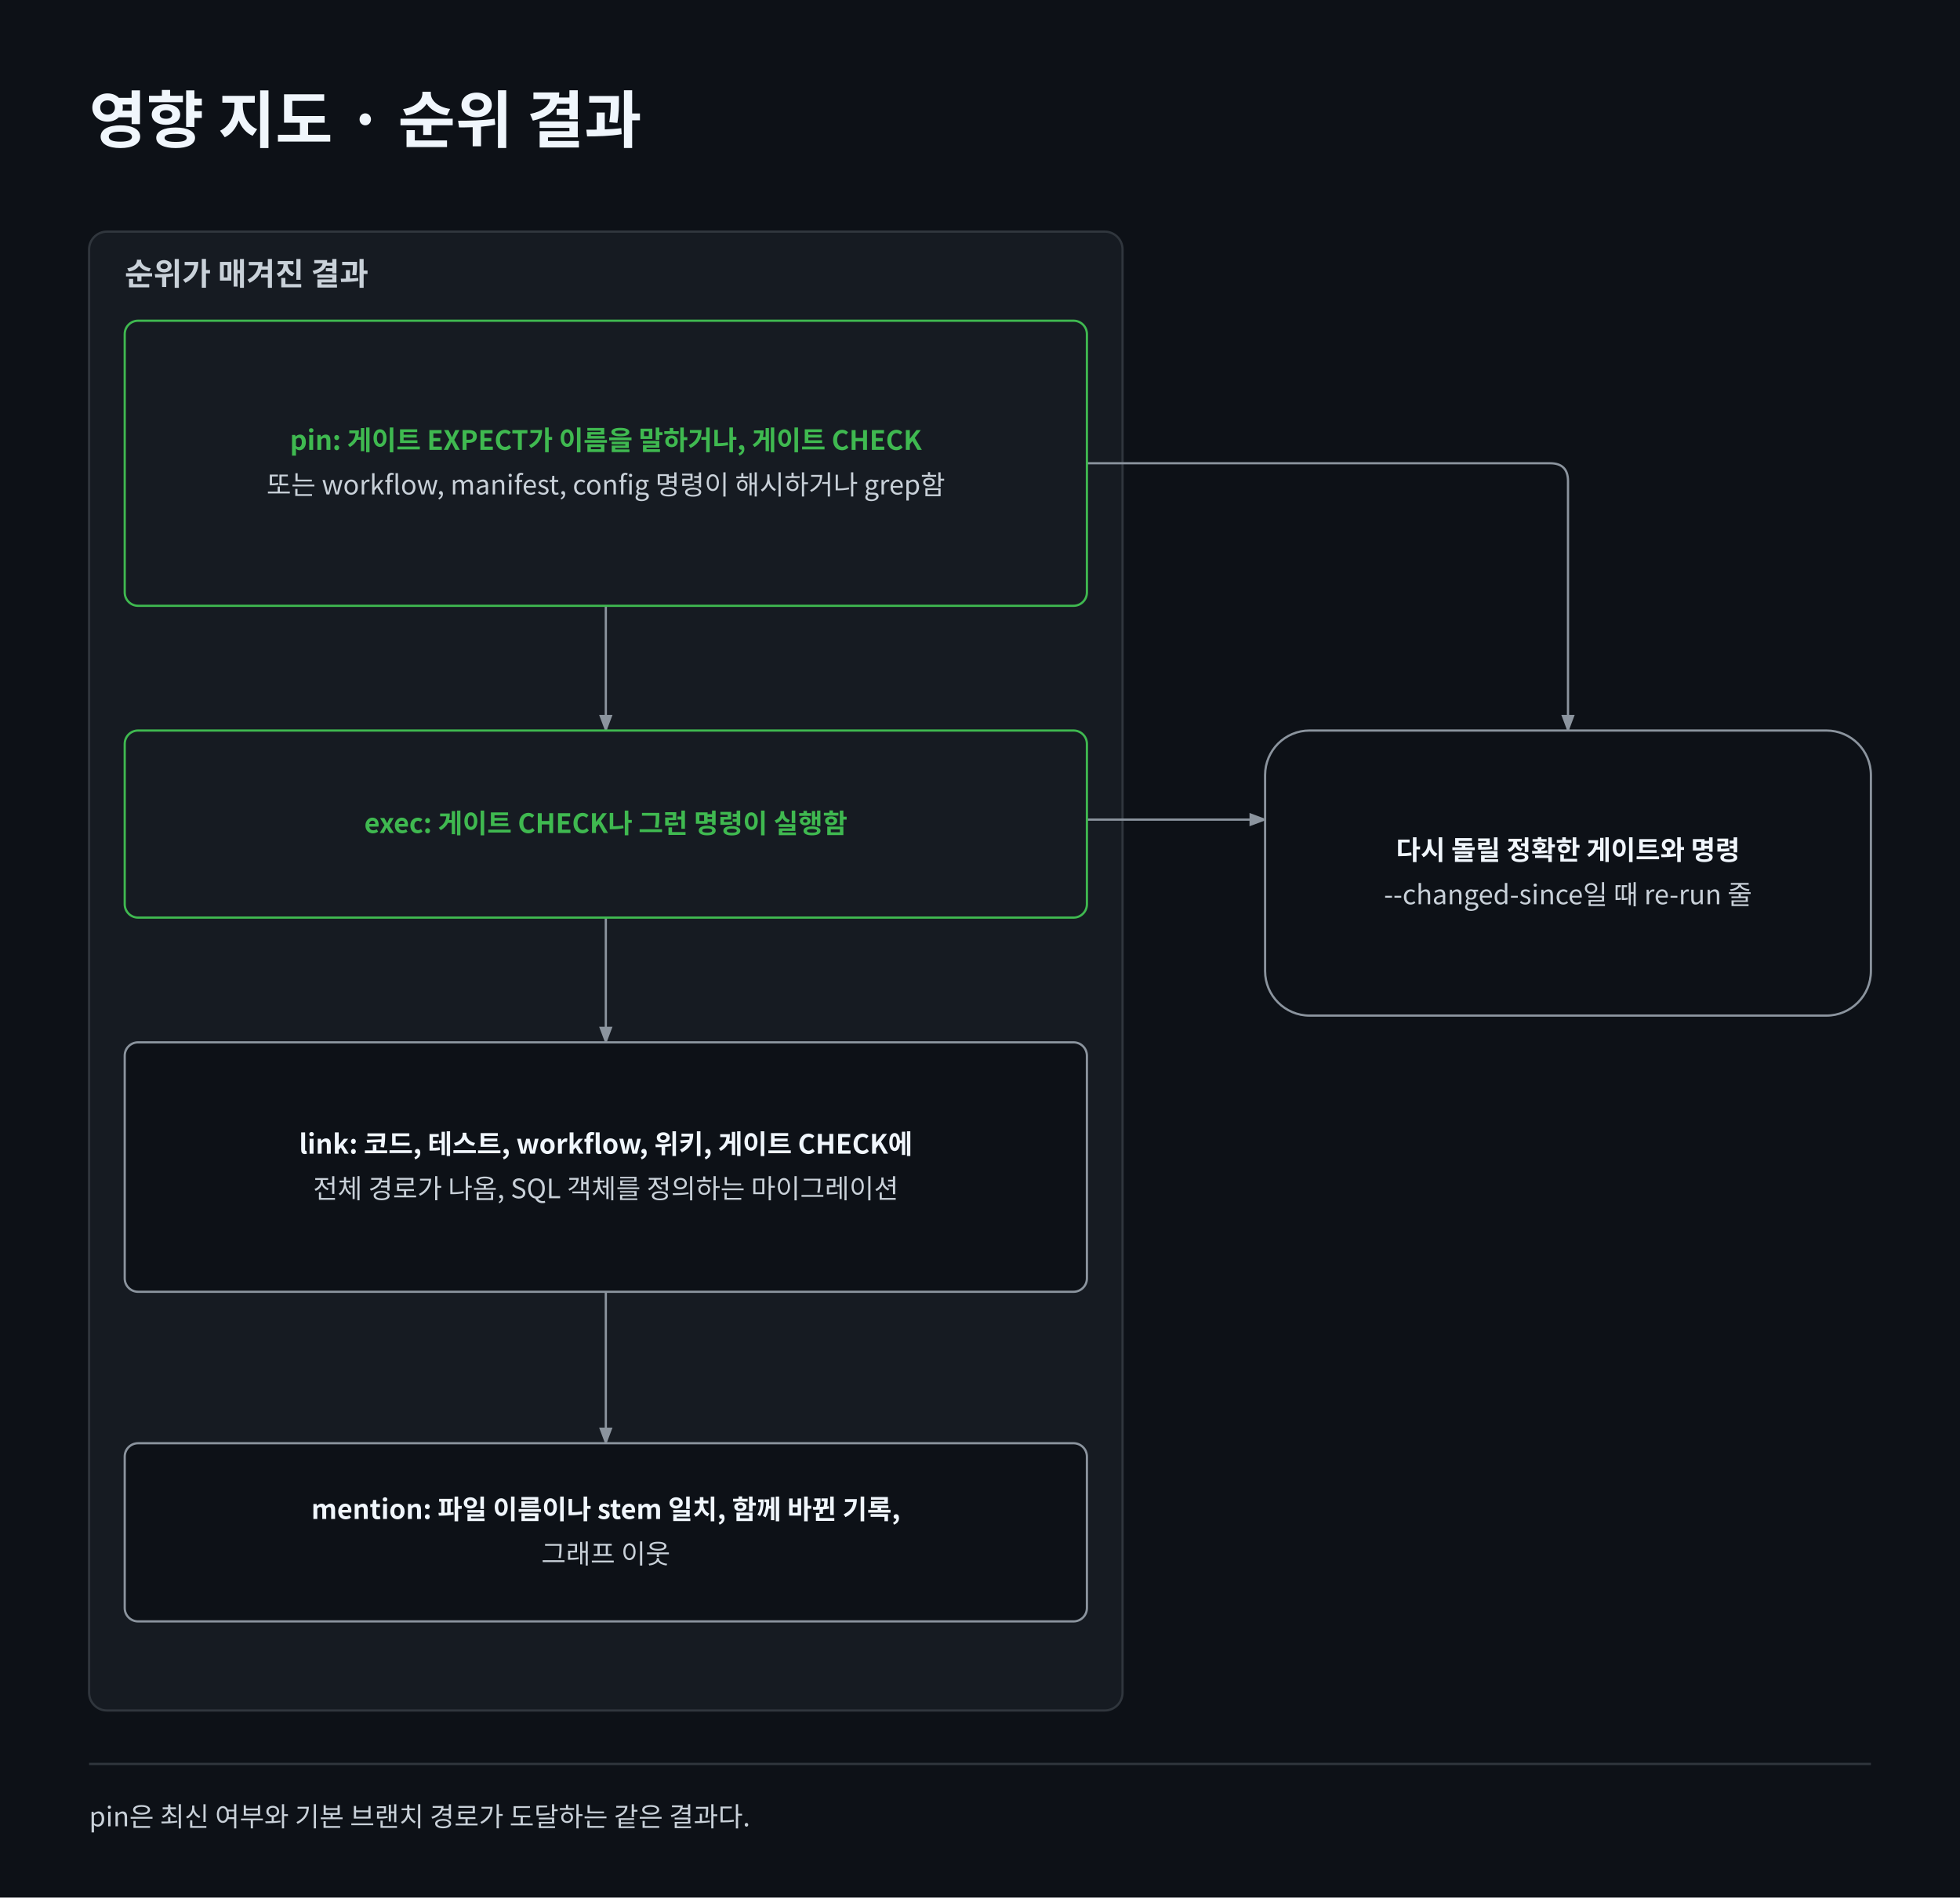
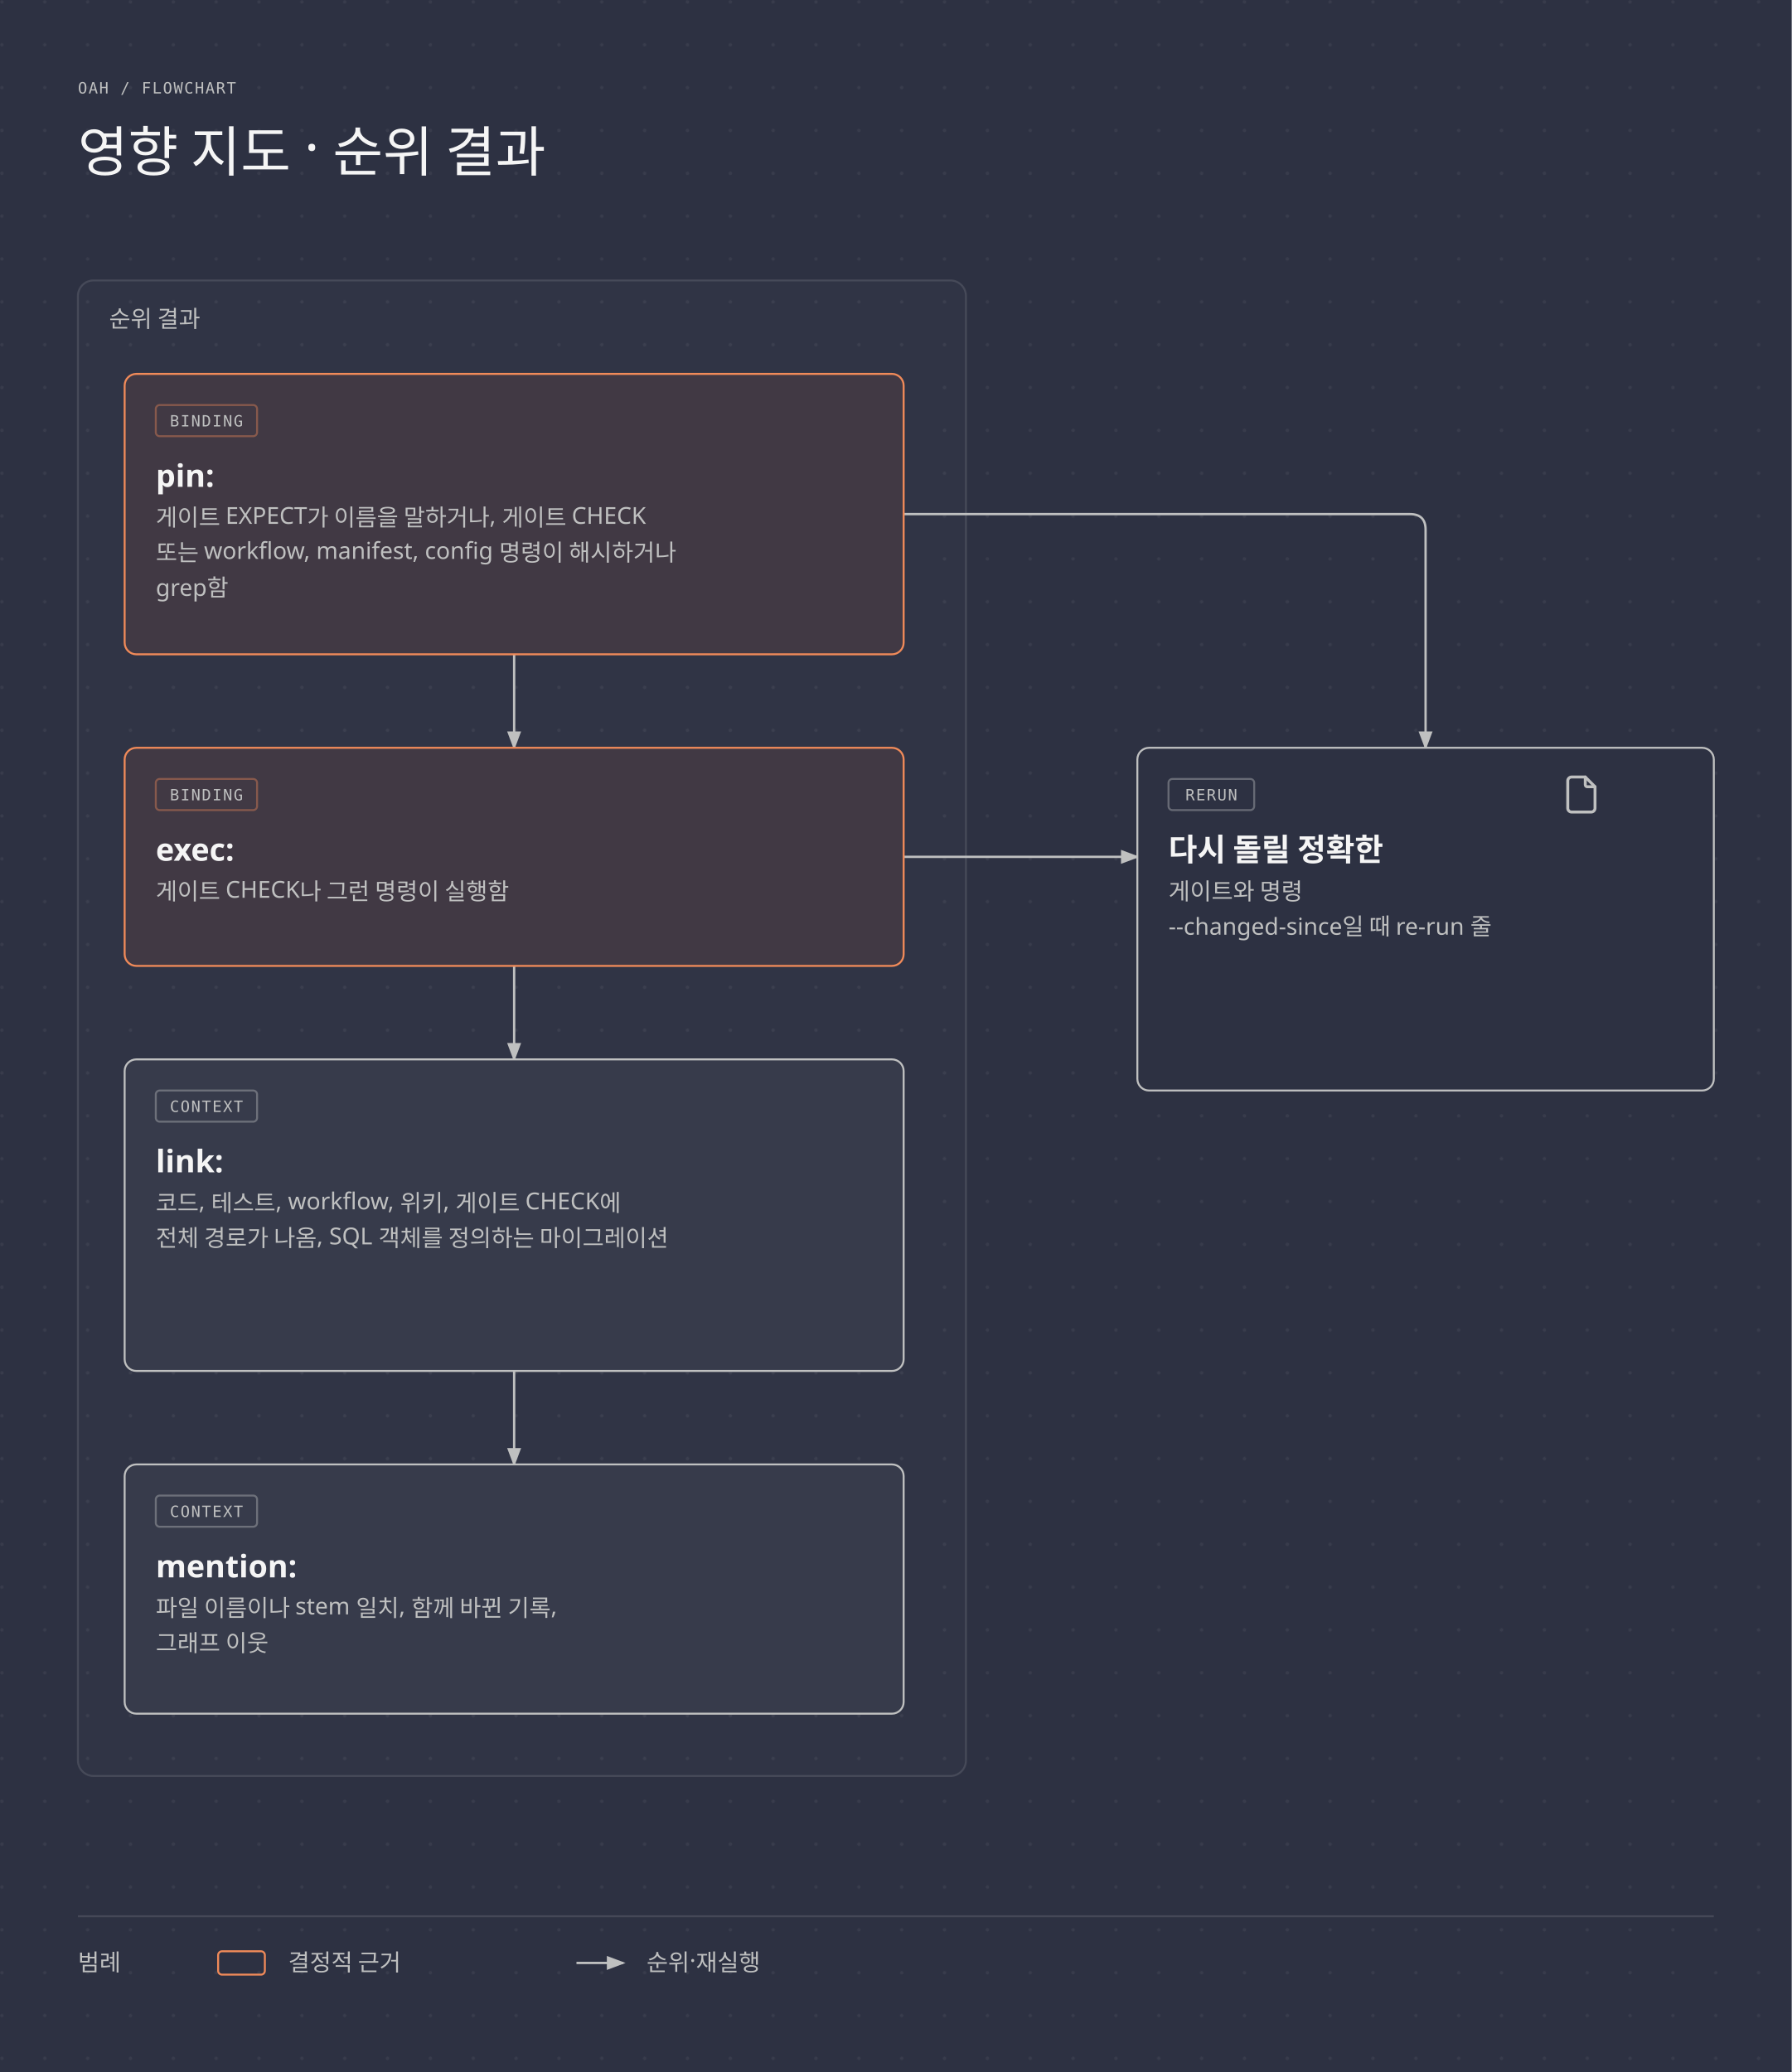
- <svg xmlns="http://www.w3.org/2000/svg" viewBox="0 0 880 852" role="img" aria-labelledby="concepts-impact-ranked-ko-dark-title concepts-impact-ranked-ko-dark-desc" data-source-diagram="3" id="concepts-impact-ranked-ko-dark-root">
+ <svg xmlns="http://www.w3.org/2000/svg" viewBox="0 0 920 1064" role="img" aria-labelledby="concepts-impact-ranked-ko-dark-title concepts-impact-ranked-ko-dark-desc" data-diagram-type="Flowchart" data-size="fit" id="concepts-impact-ranked-ko-dark-root">
  <defs>
-     <style>#concepts-impact-ranked-ko-dark-root { font-family: "Apple SD Gothic Neo", "Malgun Gothic", "Noto Sans KR", "Noto Sans CJK KR", system-ui, -apple-system, "Segoe UI", sans-serif; color: #f0f6fc; }
+     <style>#concepts-impact-ranked-ko-dark-root { font-family: "Geist", "Noto Sans KR", "Apple SD Gothic Neo", "Malgun Gothic", system-ui, sans-serif; color: #f5f5f5; }
      #concepts-impact-ranked-ko-dark-root .diagram-container { width: 100%; overflow-x: auto; }
-       #concepts-impact-ranked-ko-dark-root .title { font-size: 28px; font-weight: 600; }
-       #concepts-impact-ranked-ko-dark-root .group { font-size: 14px; font-weight: 600; }
-       #concepts-impact-ranked-ko-dark-root .node { font-size: 12px; font-weight: 600; }
-       #concepts-impact-ranked-ko-dark-root .label { font-size: 12px; font-weight: 400; }
-       #concepts-impact-ranked-ko-dark-root .arrow-label { font-family: "Apple SD Gothic Neo", "Malgun Gothic", "Noto Sans KR", "Noto Sans CJK KR", system-ui, -apple-system, "Segoe UI", sans-serif; font-size: 12px; font-weight: 500; }
+       #concepts-impact-ranked-ko-dark-root text { font-family: "Geist", "Noto Sans KR", "Apple SD Gothic Neo", "Malgun Gothic", system-ui, sans-serif; fill: #f5f5f5; }
+       #concepts-impact-ranked-ko-dark-root .title { font-family: "Instrument Serif", "Noto Serif KR", "Batang", serif; font-size: 28px; font-weight: 400; }
+       #concepts-impact-ranked-ko-dark-root .node { font-size: 16px; font-weight: 600; }
+       #concepts-impact-ranked-ko-dark-root .sub { font-family: "Geist", "Noto Sans KR", "Apple SD Gothic Neo", "Malgun Gothic", system-ui, sans-serif; font-size: 12px; font-weight: 400; fill: #bfc0c0; }
+       #concepts-impact-ranked-ko-dark-root .technical { font-family: "Geist Mono", ui-monospace, "SFMono-Regular", Consolas, monospace; }
+       #concepts-impact-ranked-ko-dark-root .label { font-size: 12px; font-family: "Geist Mono", ui-monospace, "SFMono-Regular", Consolas, monospace; font-weight: 400; fill: #bfc0c0; }
+       #concepts-impact-ranked-ko-dark-root .prose { font-size: 12px; font-weight: 400; fill: #bfc0c0; }
+       #concepts-impact-ranked-ko-dark-root .zone-label { font-size: 12px; font-family: "Geist", "Noto Sans KR", "Apple SD Gothic Neo", "Malgun Gothic", system-ui, sans-serif; font-weight: 500; fill: #bfc0c0; }
+       #concepts-impact-ranked-ko-dark-root .arrow-label { font-size: 12px; font-family: "Geist", "Noto Sans KR", "Apple SD Gothic Neo", "Malgun Gothic", system-ui, sans-serif; font-weight: 500; fill: #bfc0c0; }
+       #concepts-impact-ranked-ko-dark-root .tag { font-family: "Geist Mono", ui-monospace, "SFMono-Regular", Consolas, monospace; font-size: 8px; font-weight: 500; letter-spacing: .08em; fill: #bfc0c0; }
+       #concepts-impact-ranked-ko-dark-root .ghost { font-family: "Geist Mono", ui-monospace, "SFMono-Regular", Consolas, monospace; font-size: 32px; font-weight: 600; fill: #f5f5f5; opacity: .06; }
      @media print {
#concepts-impact-ranked-ko-dark-root .diagram-container { overflow-x: visible; }
}</style>
+     <pattern id="concepts-impact-ranked-ko-dark-dots" width="22" height="22" patternUnits="userSpaceOnUse">
+       <circle cx="1" cy="1" r="0.9" fill="#f5f5f5" fill-opacity=".10" />
+     </pattern>
    <marker id="concepts-impact-ranked-ko-dark-arrow" markerWidth="8" markerHeight="6" refX="7" refY="3" orient="auto">
-       <polygon points="0 0, 8 3, 0 6" fill="#8b949e" />
+       <polygon points="0 0, 8 3, 0 6" fill="#bfc0c0" />
    </marker>
    <marker id="concepts-impact-ranked-ko-dark-arrow-accent" markerWidth="8" markerHeight="6" refX="7" refY="3" orient="auto">
-       <polygon points="0 0, 8 3, 0 6" fill="#3fb950" />
+       <polygon points="0 0, 8 3, 0 6" fill="#f08a59" />
    </marker>
    <marker id="concepts-impact-ranked-ko-dark-arrow-link" markerWidth="8" markerHeight="6" refX="7" refY="3" orient="auto">
-       <polygon points="0 0, 8 3, 0 6" fill="#58a6ff" />
+       <polygon points="0 0, 8 3, 0 6" fill="#739fdf" />
    </marker>
  </defs>
-   <rect x="0" y="0" width="880" height="852" rx="0" fill="#0d1117" />
-   <text x="40" y="64" class="title" text-anchor="start" fill="#f0f6fc">영향 지도 · 순위 결과</text>
-   <g data-container-id="ranked">
-     <rect x="40" y="104" width="464" height="664" rx="8" fill="#161b22" stroke="#30363d" stroke-width="1" />
-     <text x="56" y="128" class="group" text-anchor="start" fill="#c9d1d9">순위가 매겨진 결과</text>
+   <rect width="920" height="1064" fill="#2d3142" />
+   <rect width="920" height="1064" fill="url(#concepts-impact-ranked-ko-dark-dots)" opacity=".55" />
+   <text x="40" y="48" class="tag" text-anchor="start">OAH / FLOWCHART</text>
+   <text x="40" y="88" class="title" text-anchor="start">영향 지도 · 순위 결과</text>
+   <rect x="40" y="144" width="456" height="768" rx="8" fill="#f5f5f5" stroke="#f5f5f5" stroke-width="1" data-group-id="ranked" fill-opacity=".02" stroke-opacity=".12" />
+   <text x="56" y="168" class="zone-label" text-anchor="start">순위 결과</text>
+   <path d="M 264,336 L 264,384" data-edge-id="e7" data-from="pinR" data-to="execR" data-label="" fill="none" stroke="#bfc0c0" stroke-width="1.2" marker-end="url(#concepts-impact-ranked-ko-dark-arrow)" />
+   <path d="M 264,496 L 264,544" data-edge-id="e8" data-from="execR" data-to="linkR" data-label="" fill="none" stroke="#bfc0c0" stroke-width="1.2" marker-end="url(#concepts-impact-ranked-ko-dark-arrow)" />
+   <path d="M 264,704 L 264,752" data-edge-id="e9" data-from="linkR" data-to="mentionR" data-label="" fill="none" stroke="#bfc0c0" stroke-width="1.2" marker-end="url(#concepts-impact-ranked-ko-dark-arrow)" />
+   <path d="M 464,264 L 724,264 Q 732,264 732,272 L 732,384" data-edge-id="e10" data-from="pinR" data-to="rerun" data-label="" fill="none" stroke="#bfc0c0" stroke-width="1.2" marker-end="url(#concepts-impact-ranked-ko-dark-arrow)" />
+   <path d="M 464,440 L 584,440" data-edge-id="e11" data-from="execR" data-to="rerun" data-label="" fill="none" stroke="#bfc0c0" stroke-width="1.2" marker-end="url(#concepts-impact-ranked-ko-dark-arrow)" />
+   <g data-node-id="pinR" data-source-label="pin: 게이트 EXPECT가 이름을 말하거나, 게이트 CHECK 또는 workflow, manifest, config 명령이 해시하거나 grep함" data-parent="ranked">
+     <rect x="64" y="192" width="400" height="144" rx="6" fill="#2d3142" />
+     <rect x="64" y="192" width="400" height="144" rx="6" fill="#f08a59" stroke="#f08a59" stroke-width="1" fill-opacity=".10" />
+     <g aria-hidden="true">
+       <rect x="80" y="208" width="52" height="16" rx="2" fill="none" stroke="#f08a59" stroke-width="1" stroke-opacity=".4" />
+       <text x="106" y="219" class="tag" text-anchor="middle">BINDING</text>
+     </g>
+     <text x="80" y="250" class="node" text-anchor="start">pin:</text>
+     <text x="80" y="270" class="sub" text-anchor="start">게이트 EXPECT가 이름을 말하거나, 게이트 CHECK</text>
+     <text x="80" y="288" class="sub" text-anchor="start">또는 workflow, manifest, config 명령이 해시하거나</text>
+     <text x="80" y="306" class="sub" text-anchor="start">grep함</text>
  </g>
-   <line x1="272" y1="272" x2="272" y2="328" data-edge-id="e7" data-from="pinR" data-to="execR" data-label="" fill="none" stroke="#8b949e" stroke-width="1" marker-end="url(#concepts-impact-ranked-ko-dark-arrow)" />
-   <line x1="272" y1="412" x2="272" y2="468" data-edge-id="e8" data-from="execR" data-to="linkR" data-label="" fill="none" stroke="#8b949e" stroke-width="1" marker-end="url(#concepts-impact-ranked-ko-dark-arrow)" />
-   <line x1="272" y1="580" x2="272" y2="648" data-edge-id="e9" data-from="linkR" data-to="mentionR" data-label="" fill="none" stroke="#8b949e" stroke-width="1" marker-end="url(#concepts-impact-ranked-ko-dark-arrow)" />
-   <path d="M 488,208 L 696,208 Q 704,208 704,216 L 704,328" data-edge-id="e10" data-from="pinR" data-to="rerun" data-label="" fill="none" stroke="#8b949e" stroke-width="1" marker-end="url(#concepts-impact-ranked-ko-dark-arrow)" />
-   <line x1="488" y1="368" x2="568" y2="368" data-edge-id="e11" data-from="execR" data-to="rerun" data-label="" fill="none" stroke="#8b949e" stroke-width="1" marker-end="url(#concepts-impact-ranked-ko-dark-arrow)" />
-   <g data-node-id="pinR" data-parent="ranked" data-source-label="pin: 게이트 EXPECT가 이름을 말하거나, 게이트 CHECK 또는 workflow, manifest, config 명령이 해시하거나 grep함">
-     <rect x="56" y="144" width="432" height="128" rx="6" fill="#161b22" stroke="#3fb950" stroke-width="1" />
-     <text x="272.0" y="202.0" class="node" text-anchor="middle" fill="#3fb950">pin: 게이트 EXPECT가 이름을 말하거나, 게이트 CHECK</text>
-     <text x="272.0" y="222.0" class="label" text-anchor="middle" fill="#c9d1d9">또는 workflow, manifest, config 명령이 해시하거나 grep함</text>
+   <g data-node-id="execR" data-source-label="exec: 게이트 CHECK나 그런 명령이 실행함" data-parent="ranked">
+     <rect x="64" y="384" width="400" height="112" rx="6" fill="#2d3142" />
+     <rect x="64" y="384" width="400" height="112" rx="6" fill="#f08a59" stroke="#f08a59" stroke-width="1" fill-opacity=".10" />
+     <g aria-hidden="true">
+       <rect x="80" y="400" width="52" height="16" rx="2" fill="none" stroke="#f08a59" stroke-width="1" stroke-opacity=".4" />
+       <text x="106" y="411" class="tag" text-anchor="middle">BINDING</text>
+     </g>
+     <text x="80" y="442" class="node" text-anchor="start">exec:</text>
+     <text x="80" y="462" class="sub" text-anchor="start">게이트 CHECK나 그런 명령이 실행함</text>
  </g>
-   <g data-node-id="execR" data-parent="ranked" data-source-label="exec: 게이트 CHECK나 그런 명령이 실행함">
-     <rect x="56" y="328" width="432" height="84" rx="6" fill="#161b22" stroke="#3fb950" stroke-width="1" />
-     <text x="272.0" y="374.0" class="node" text-anchor="middle" fill="#3fb950">exec: 게이트 CHECK나 그런 명령이 실행함</text>
+   <g data-node-id="linkR" data-source-label="link: 코드, 테스트, workflow, 위키, 게이트 CHECK에 전체 경로가 나옴, SQL 객체를 정의하는 마이그레이션" data-parent="ranked">
+     <rect x="64" y="544" width="400" height="160" rx="6" fill="#2d3142" />
+     <rect x="64" y="544" width="400" height="160" rx="6" fill="#f5f5f5" stroke="#bfc0c0" stroke-width="1" fill-opacity=".05" />
+     <g aria-hidden="true">
+       <rect x="80" y="560" width="52" height="16" rx="2" fill="none" stroke="#bfc0c0" stroke-width="1" stroke-opacity=".4" />
+       <text x="106" y="571" class="tag" text-anchor="middle">CONTEXT</text>
+     </g>
+     <text x="80" y="602" class="node" text-anchor="start">link:</text>
+     <text x="80" y="622" class="sub" text-anchor="start">코드, 테스트, workflow, 위키, 게이트 CHECK에</text>
+     <text x="80" y="640" class="sub" text-anchor="start">전체 경로가 나옴, SQL 객체를 정의하는 마이그레이션</text>
  </g>
-   <g data-node-id="linkR" data-parent="ranked" data-source-label="link: 코드, 테스트, workflow, 위키, 게이트 CHECK에 전체 경로가 나옴, SQL 객체를 정의하는 마이그레이션">
-     <rect x="56" y="468" width="432" height="112" rx="6" fill="#0d1117" stroke="#8b949e" stroke-width="1" />
-     <text x="272.0" y="518.0" class="node" text-anchor="middle" fill="#f0f6fc">link: 코드, 테스트, workflow, 위키, 게이트 CHECK에</text>
-     <text x="272.0" y="538.0" class="label" text-anchor="middle" fill="#c9d1d9">전체 경로가 나옴, SQL 객체를 정의하는 마이그레이션</text>
-   </g>
-   <g data-node-id="mentionR" data-parent="ranked" data-source-label="mention: 파일 이름이나 stem 일치, 함께 바뀐 기록, 그래프 이웃">
-     <rect x="56" y="648" width="432" height="80" rx="6" fill="#0d1117" stroke="#8b949e" stroke-width="1" />
-     <text x="272.0" y="682.0" class="node" text-anchor="middle" fill="#f0f6fc">mention: 파일 이름이나 stem 일치, 함께 바뀐 기록,</text>
-     <text x="272.0" y="702.0" class="label" text-anchor="middle" fill="#c9d1d9">그래프 이웃</text>
+   <g data-node-id="mentionR" data-source-label="mention: 파일 이름이나 stem 일치, 함께 바뀐 기록, 그래프 이웃" data-parent="ranked">
+     <rect x="64" y="752" width="400" height="128" rx="6" fill="#2d3142" />
+     <rect x="64" y="752" width="400" height="128" rx="6" fill="#f5f5f5" stroke="#bfc0c0" stroke-width="1" fill-opacity=".05" />
+     <g aria-hidden="true">
+       <rect x="80" y="768" width="52" height="16" rx="2" fill="none" stroke="#bfc0c0" stroke-width="1" stroke-opacity=".4" />
+       <text x="106" y="779" class="tag" text-anchor="middle">CONTEXT</text>
+     </g>
+     <text x="80" y="810" class="node" text-anchor="start">mention:</text>
+     <text x="80" y="830" class="sub" text-anchor="start">파일 이름이나 stem 일치, 함께 바뀐 기록,</text>
+     <text x="80" y="848" class="sub" text-anchor="start">그래프 이웃</text>
  </g>
  <g data-node-id="rerun" data-source-label="다시 돌릴 정확한 게이트와 명령 --changed-since일 때 re-run 줄">
-     <rect x="568" y="328" width="272" height="128" rx="20" fill="#0d1117" stroke="#8b949e" stroke-width="1" />
-     <text x="704.0" y="386.0" class="node" text-anchor="middle" fill="#f0f6fc">다시 돌릴 정확한 게이트와 명령</text>
-     <text x="704.0" y="406.0" class="label" text-anchor="middle" fill="#c9d1d9">--changed-since일 때 re-run 줄</text>
+     <rect x="584" y="384" width="296" height="176" rx="6" fill="#2d3142" />
+     <rect x="584" y="384" width="296" height="176" rx="6" fill="#2d3142" stroke="#bfc0c0" stroke-width="1" />
+     <g aria-hidden="true">
+       <rect x="600" y="400" width="44" height="16" rx="2" fill="none" stroke="#bfc0c0" stroke-width="1" stroke-opacity=".4" />
+       <text x="622" y="411" class="tag" text-anchor="middle">RERUN</text>
+       <g transform="translate(800,396)" color="#bfc0c0">
+         <g fill="none" stroke="currentColor" stroke-width="1.5" stroke-linecap="round" stroke-linejoin="round">
+           <path d="M14 3v4a1 1 0 0 0 1 1h4" />
+           <path d="M17 21h-10a2 2 0 0 1 -2 -2v-14a2 2 0 0 1 2 -2h7l5 5v11a2 2 0 0 1 -2 2" />
+         </g>
+       </g>
+     </g>
+     <text x="600" y="442" class="node" text-anchor="start">다시 돌릴 정확한</text>
+     <text x="600" y="462" class="sub" text-anchor="start">게이트와 명령</text>
+     <text x="600" y="480" class="sub" text-anchor="start">--changed-since일 때 re-run 줄</text>
  </g>
-   <line x1="40" y1="792" x2="840" y2="792" stroke="#30363d" />
-   <text x="40" y="820" class="label" text-anchor="start" fill="#c9d1d9">pin은 최신 여부와 기본 브랜치 경로가 도달하는 같은 결과다.</text>
+   <line x1="40" y1="984" x2="880" y2="984" stroke="#f5f5f5" stroke-opacity=".12" />
+   <text x="40" y="1012" class="zone-label" text-anchor="start">범례</text>
+   <rect x="112" y="1002" width="24" height="12" rx="2" fill="none" stroke="#f08a59" stroke-width="1" />
+   <text x="148" y="1012" class="prose" text-anchor="start">결정적 근거</text>
+   <path d="M 296,1008 h 24" fill="none" stroke="#bfc0c0" stroke-width="1.2" marker-end="url(#concepts-impact-ranked-ko-dark-arrow)" />
+   <text x="332" y="1012" class="prose" text-anchor="start">순위·재실행</text>
</svg>
